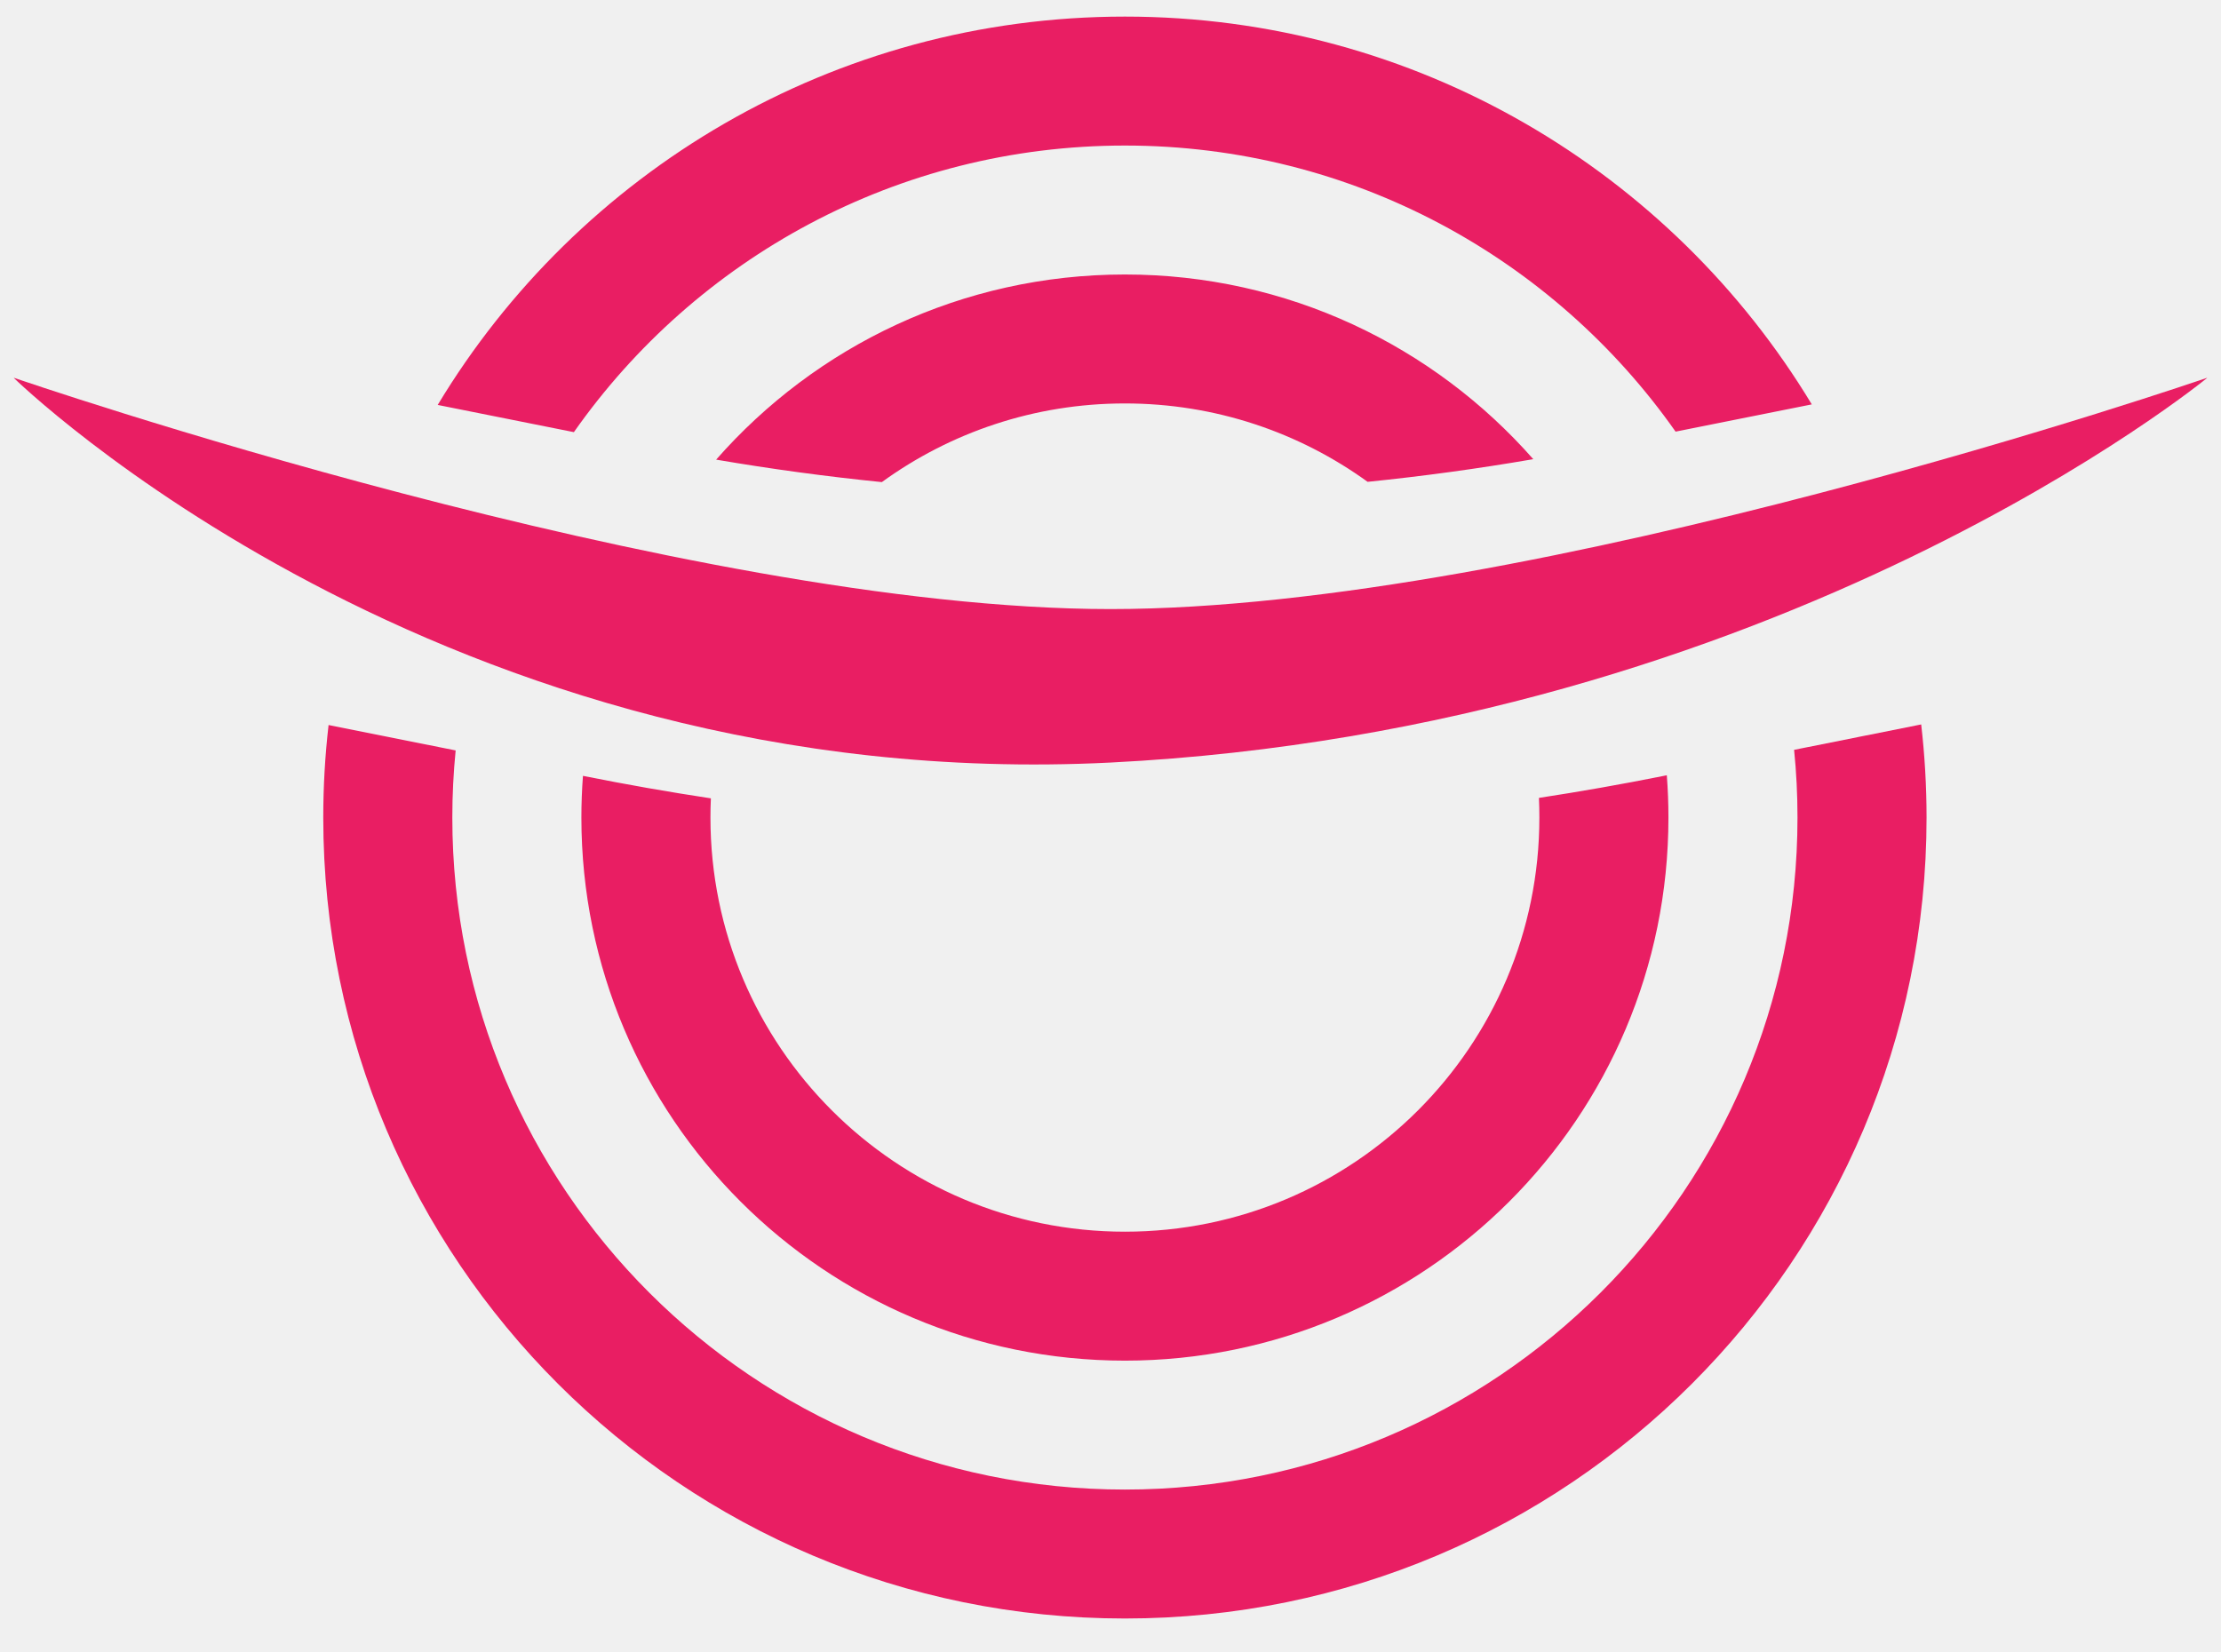
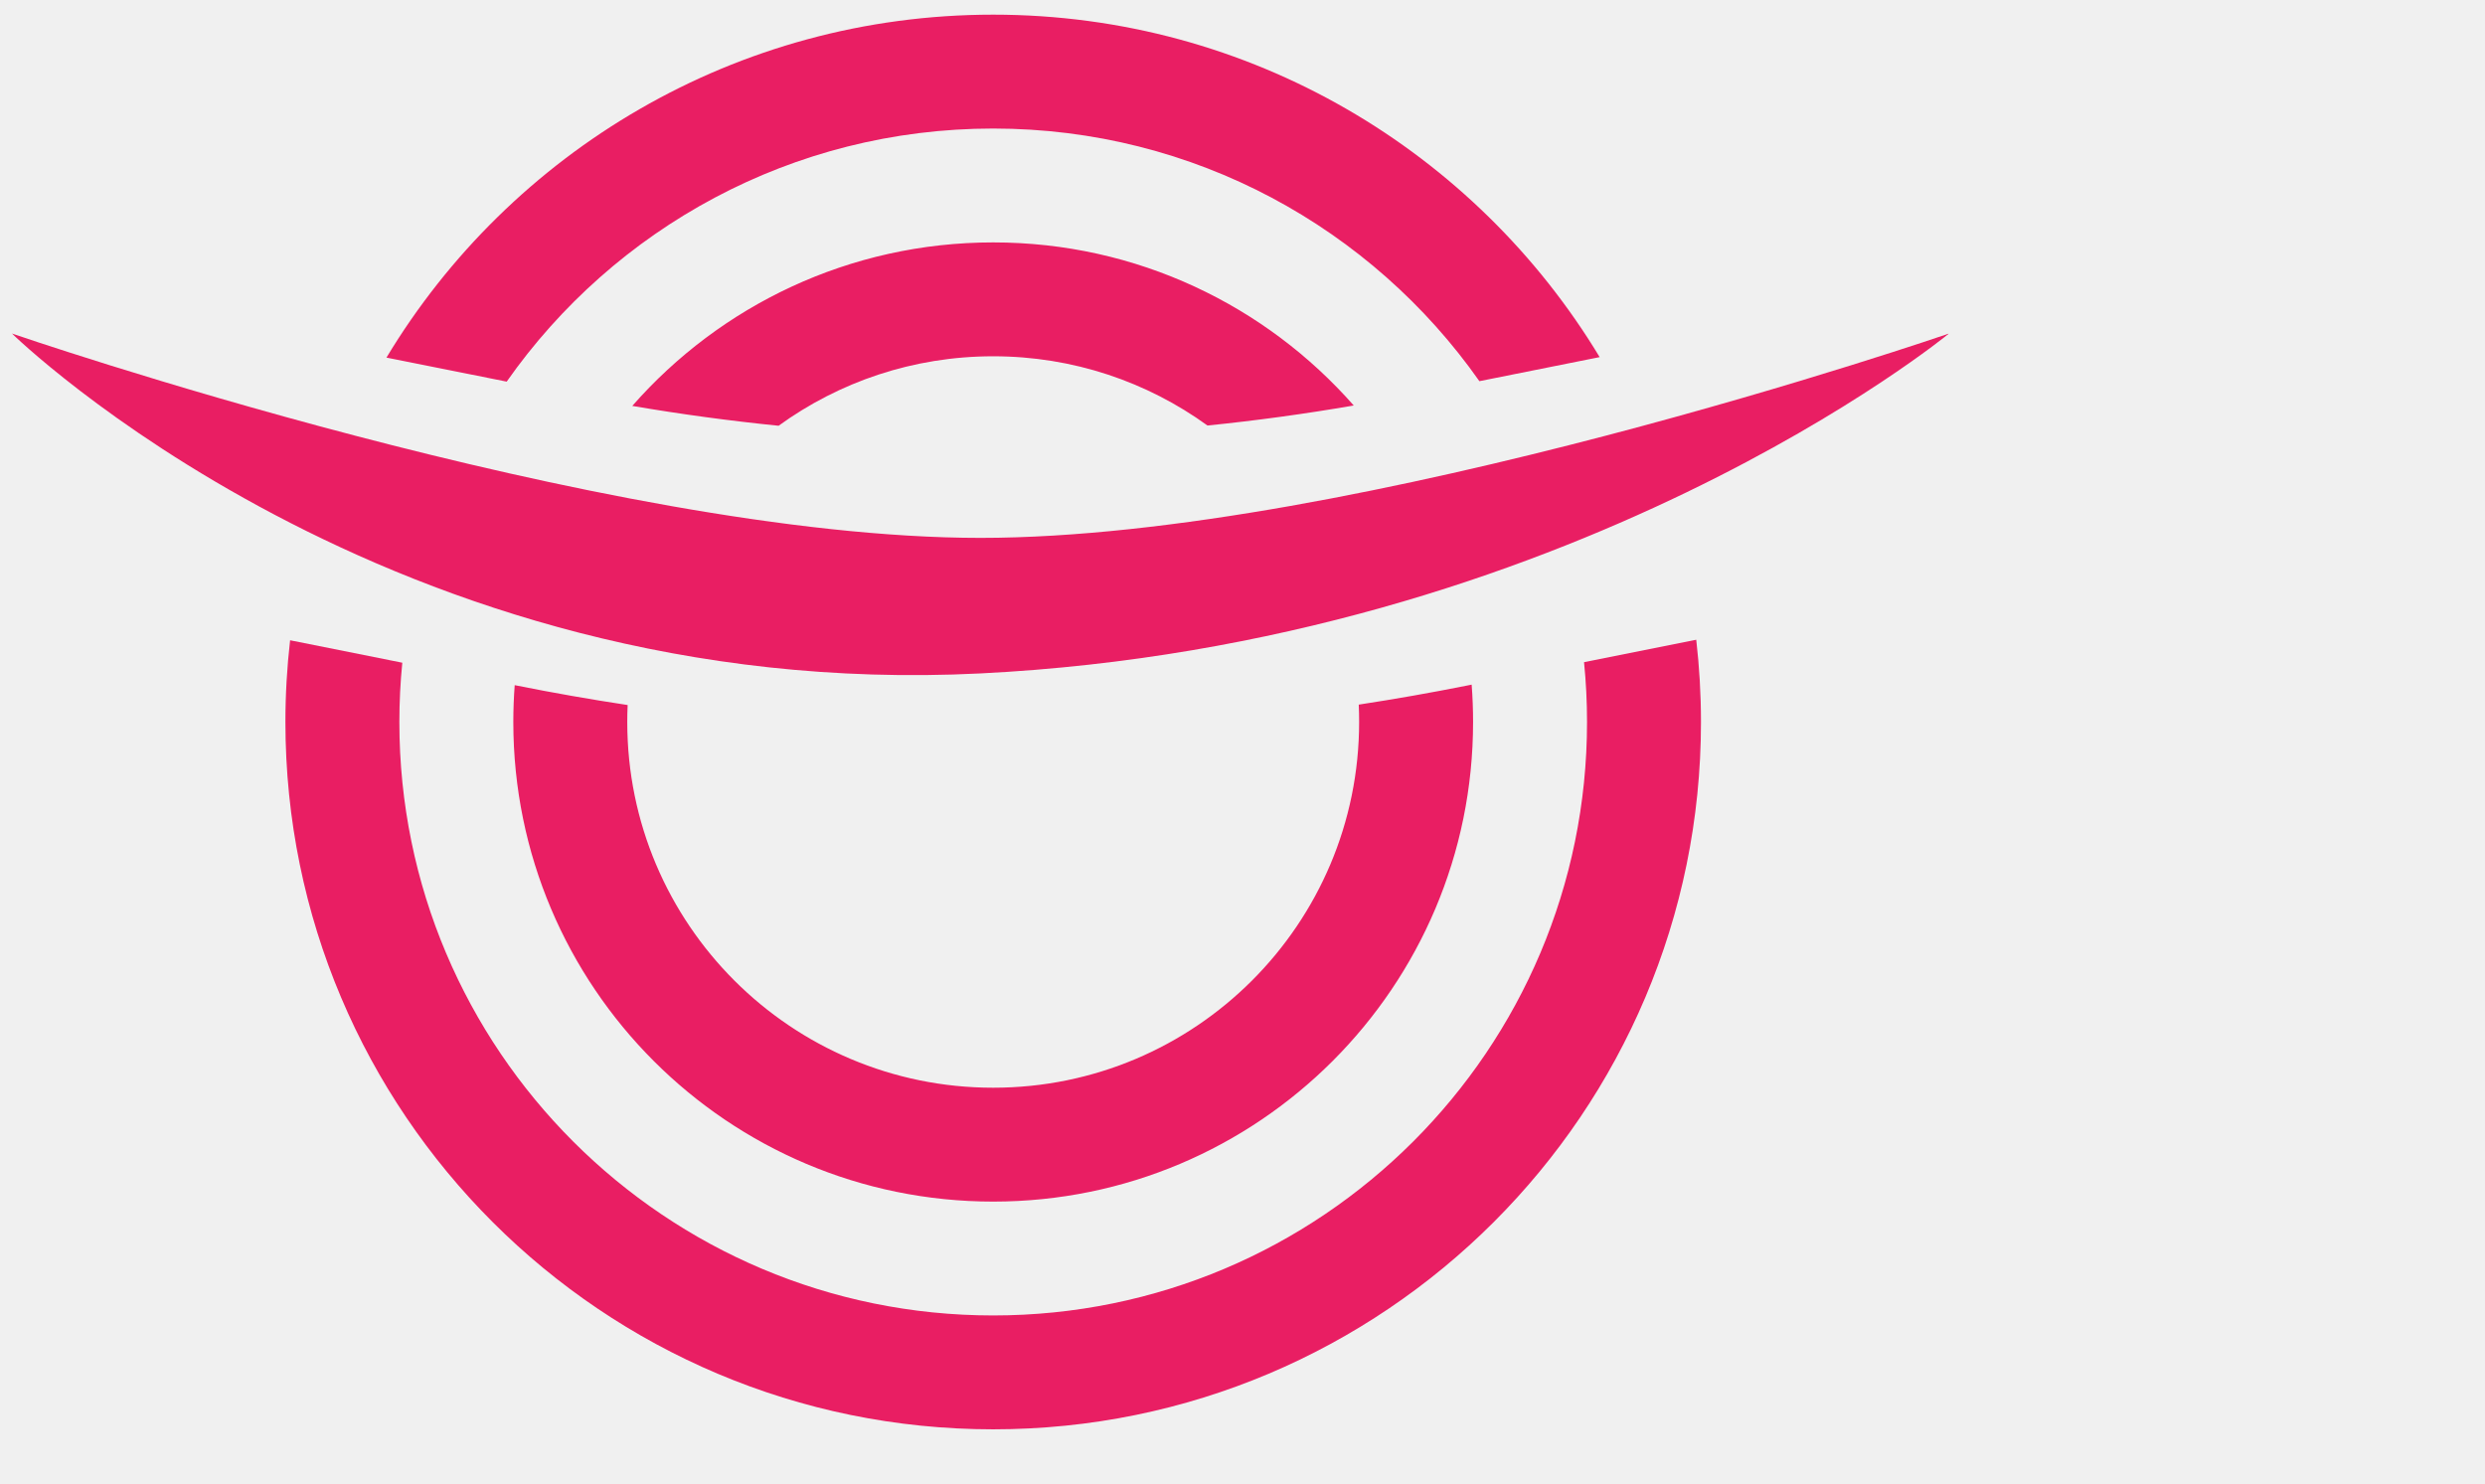
- <svg xmlns="http://www.w3.org/2000/svg" width="82" height="61" viewBox="0 0 82 61" fill="none">
+ <svg xmlns="http://www.w3.org/2000/svg" preserveAspectRatio="none meet" width="100%" height="100%" fill="none">
  <g clip-path="url(#clip0_1399_1534)">
    <path fill-rule="evenodd" clip-rule="evenodd" d="M26.246 29.483C26.235 29.718 26.23 29.955 26.23 30.192C26.23 38.639 33.081 45.486 41.532 45.486C49.983 45.486 56.834 38.639 56.834 30.192C56.834 29.949 56.829 29.707 56.818 29.466C58.343 29.233 59.864 28.965 61.38 28.662L61.539 28.63C61.579 29.146 61.599 29.667 61.599 30.192C61.599 41.269 52.615 50.248 41.532 50.248C30.449 50.248 21.465 41.269 21.465 30.192C21.465 29.674 21.485 29.16 21.523 28.652L21.573 28.662C23.126 28.973 24.684 29.246 26.246 29.483ZM50.493 17.794C47.974 15.973 44.879 14.899 41.532 14.899C38.179 14.899 35.079 15.976 32.558 17.804C30.512 17.598 28.472 17.321 26.44 16.974C30.118 12.783 35.516 10.137 41.532 10.137C47.54 10.137 52.932 12.776 56.609 16.957C54.578 17.307 52.538 17.586 50.493 17.794ZM66.239 27.691C66.322 28.514 66.364 29.348 66.364 30.192C66.364 43.898 55.246 55.009 41.532 55.009C27.818 55.009 16.7 43.898 16.7 30.192C16.7 29.355 16.742 28.528 16.823 27.713L12.131 26.775C12.002 27.896 11.935 29.036 11.935 30.192C11.935 46.528 25.186 59.771 41.532 59.771C57.878 59.771 71.129 46.528 71.129 30.192C71.129 29.029 71.061 27.881 70.931 26.753L66.239 27.691ZM66.892 14.934L61.863 15.94C57.37 9.55 49.939 5.375 41.532 5.375C33.117 5.375 25.679 9.559 21.188 15.959L16.16 14.954C21.338 6.361 30.764 0.613 41.532 0.613C52.292 0.613 61.712 6.352 66.892 14.934Z" fill="#E91E63" />
    <mask id="mask0_1399_1534" style="mask-type:alpha" maskUnits="userSpaceOnUse" x="0" y="13" width="82" height="16">
      <path d="M41 28.161C16.267 29.405 0.5 13.947 0.5 13.947C0.5 13.947 25.276 22.493 41 22.493C56.724 22.493 81.5 13.947 81.5 13.947C81.5 13.947 65.733 26.917 41 28.161Z" fill="white" />
    </mask>
    <g mask="url(#mask0_1399_1534)">
      <path d="M0.5 13.947L6.097 -2.258L-11.512 26.184L0.5 13.947ZM41 28.161L40.138 11.04L41 28.161ZM81.5 13.947L92.401 27.182L75.904 -2.258L81.5 13.947ZM0.5 13.947C-11.512 26.184 -11.507 26.189 -11.502 26.194C-11.5 26.196 -11.495 26.201 -11.491 26.204C-11.484 26.211 -11.477 26.218 -11.469 26.226C-11.454 26.241 -11.438 26.256 -11.42 26.273C-11.386 26.307 -11.347 26.344 -11.304 26.385C-11.218 26.467 -11.115 26.564 -10.996 26.675C-10.758 26.896 -10.454 27.173 -10.084 27.496C-9.347 28.143 -8.345 28.982 -7.091 29.943C-4.594 31.858 -1.038 34.304 3.471 36.682C12.469 41.427 25.659 46.097 41.862 45.282L40.138 11.04C31.609 11.469 24.549 9.032 19.48 6.359C16.956 5.027 15.024 3.686 13.792 2.742C13.181 2.273 12.758 1.914 12.537 1.72C12.426 1.624 12.368 1.57 12.363 1.565C12.361 1.563 12.372 1.573 12.396 1.597C12.409 1.608 12.425 1.624 12.444 1.642C12.454 1.652 12.464 1.662 12.475 1.673C12.481 1.679 12.487 1.684 12.493 1.69C12.496 1.693 12.501 1.698 12.503 1.699C12.507 1.704 12.512 1.709 0.5 13.947ZM41.862 45.282C57.036 44.519 69.413 40.166 77.991 36.021C82.295 33.942 85.71 31.883 88.128 30.281C89.34 29.478 90.31 28.784 91.025 28.252C91.382 27.985 91.677 27.759 91.906 27.579C92.021 27.489 92.12 27.41 92.203 27.344C92.244 27.311 92.281 27.28 92.314 27.253C92.331 27.24 92.346 27.227 92.361 27.215C92.368 27.209 92.375 27.204 92.382 27.198C92.385 27.195 92.39 27.192 92.392 27.19C92.397 27.186 92.401 27.182 81.5 13.947C70.599 0.711 70.604 0.707 70.609 0.703C70.61 0.702 70.614 0.698 70.617 0.696C70.623 0.691 70.629 0.687 70.634 0.682C70.645 0.674 70.654 0.666 70.663 0.658C70.681 0.644 70.695 0.633 70.706 0.624C70.727 0.607 70.734 0.601 70.728 0.606C70.715 0.617 70.646 0.67 70.525 0.761C70.28 0.943 69.825 1.272 69.172 1.705C67.861 2.573 65.789 3.835 63.059 5.153C57.571 7.805 49.697 10.559 40.138 11.04L41.862 45.282ZM81.5 13.947C75.904 -2.258 75.905 -2.259 75.907 -2.259C75.907 -2.259 75.908 -2.26 75.909 -2.26C75.91 -2.26 75.911 -2.261 75.912 -2.261C75.913 -2.261 75.913 -2.261 75.911 -2.261C75.907 -2.259 75.898 -2.256 75.883 -2.251C75.853 -2.241 75.8 -2.223 75.726 -2.198C75.577 -2.147 75.341 -2.068 75.027 -1.965C74.398 -1.757 73.458 -1.452 72.272 -1.082C69.892 -0.34 66.564 0.651 62.799 1.637C54.823 3.725 46.511 5.35 41 5.35V39.636C51.213 39.636 63.151 36.987 71.494 34.803C75.888 33.652 79.738 32.506 82.494 31.646C83.877 31.215 84.995 30.852 85.783 30.592C86.177 30.462 86.489 30.358 86.711 30.283C86.821 30.245 86.91 30.215 86.974 30.193C87.007 30.182 87.033 30.173 87.054 30.166C87.064 30.163 87.072 30.16 87.08 30.157C87.083 30.156 87.086 30.155 87.089 30.154C87.091 30.153 87.093 30.153 87.093 30.152C87.095 30.152 87.097 30.151 81.5 13.947ZM41 5.35C35.49 5.35 27.178 3.725 19.201 1.637C15.436 0.651 12.109 -0.34 9.728 -1.082C8.542 -1.452 7.602 -1.757 6.974 -1.965C6.66 -2.068 6.424 -2.147 6.275 -2.198C6.2 -2.223 6.147 -2.241 6.117 -2.251C6.102 -2.256 6.093 -2.259 6.09 -2.261C6.088 -2.261 6.088 -2.261 6.089 -2.261C6.089 -2.261 6.09 -2.26 6.092 -2.26C6.092 -2.26 6.093 -2.259 6.094 -2.259C6.095 -2.259 6.097 -2.258 0.5 13.947C-5.096 30.151 -5.094 30.152 -5.093 30.152C-5.092 30.153 -5.09 30.153 -5.089 30.154C-5.086 30.155 -5.083 30.156 -5.079 30.157C-5.072 30.16 -5.063 30.163 -5.053 30.166C-5.033 30.173 -5.006 30.182 -4.974 30.193C-4.909 30.215 -4.821 30.245 -4.71 30.283C-4.488 30.358 -4.176 30.462 -3.782 30.592C-2.995 30.852 -1.876 31.215 -0.494 31.646C2.263 32.506 6.112 33.652 10.507 34.803C18.849 36.987 30.787 39.636 41 39.636V5.35Z" fill="#E91E63" />
    </g>
  </g>
  <defs>
    <clipPath id="clip0_1399_1534">
      <rect width="81" height="60" fill="white" transform="translate(0.5 0.613159)" />
    </clipPath>
  </defs>
</svg>
